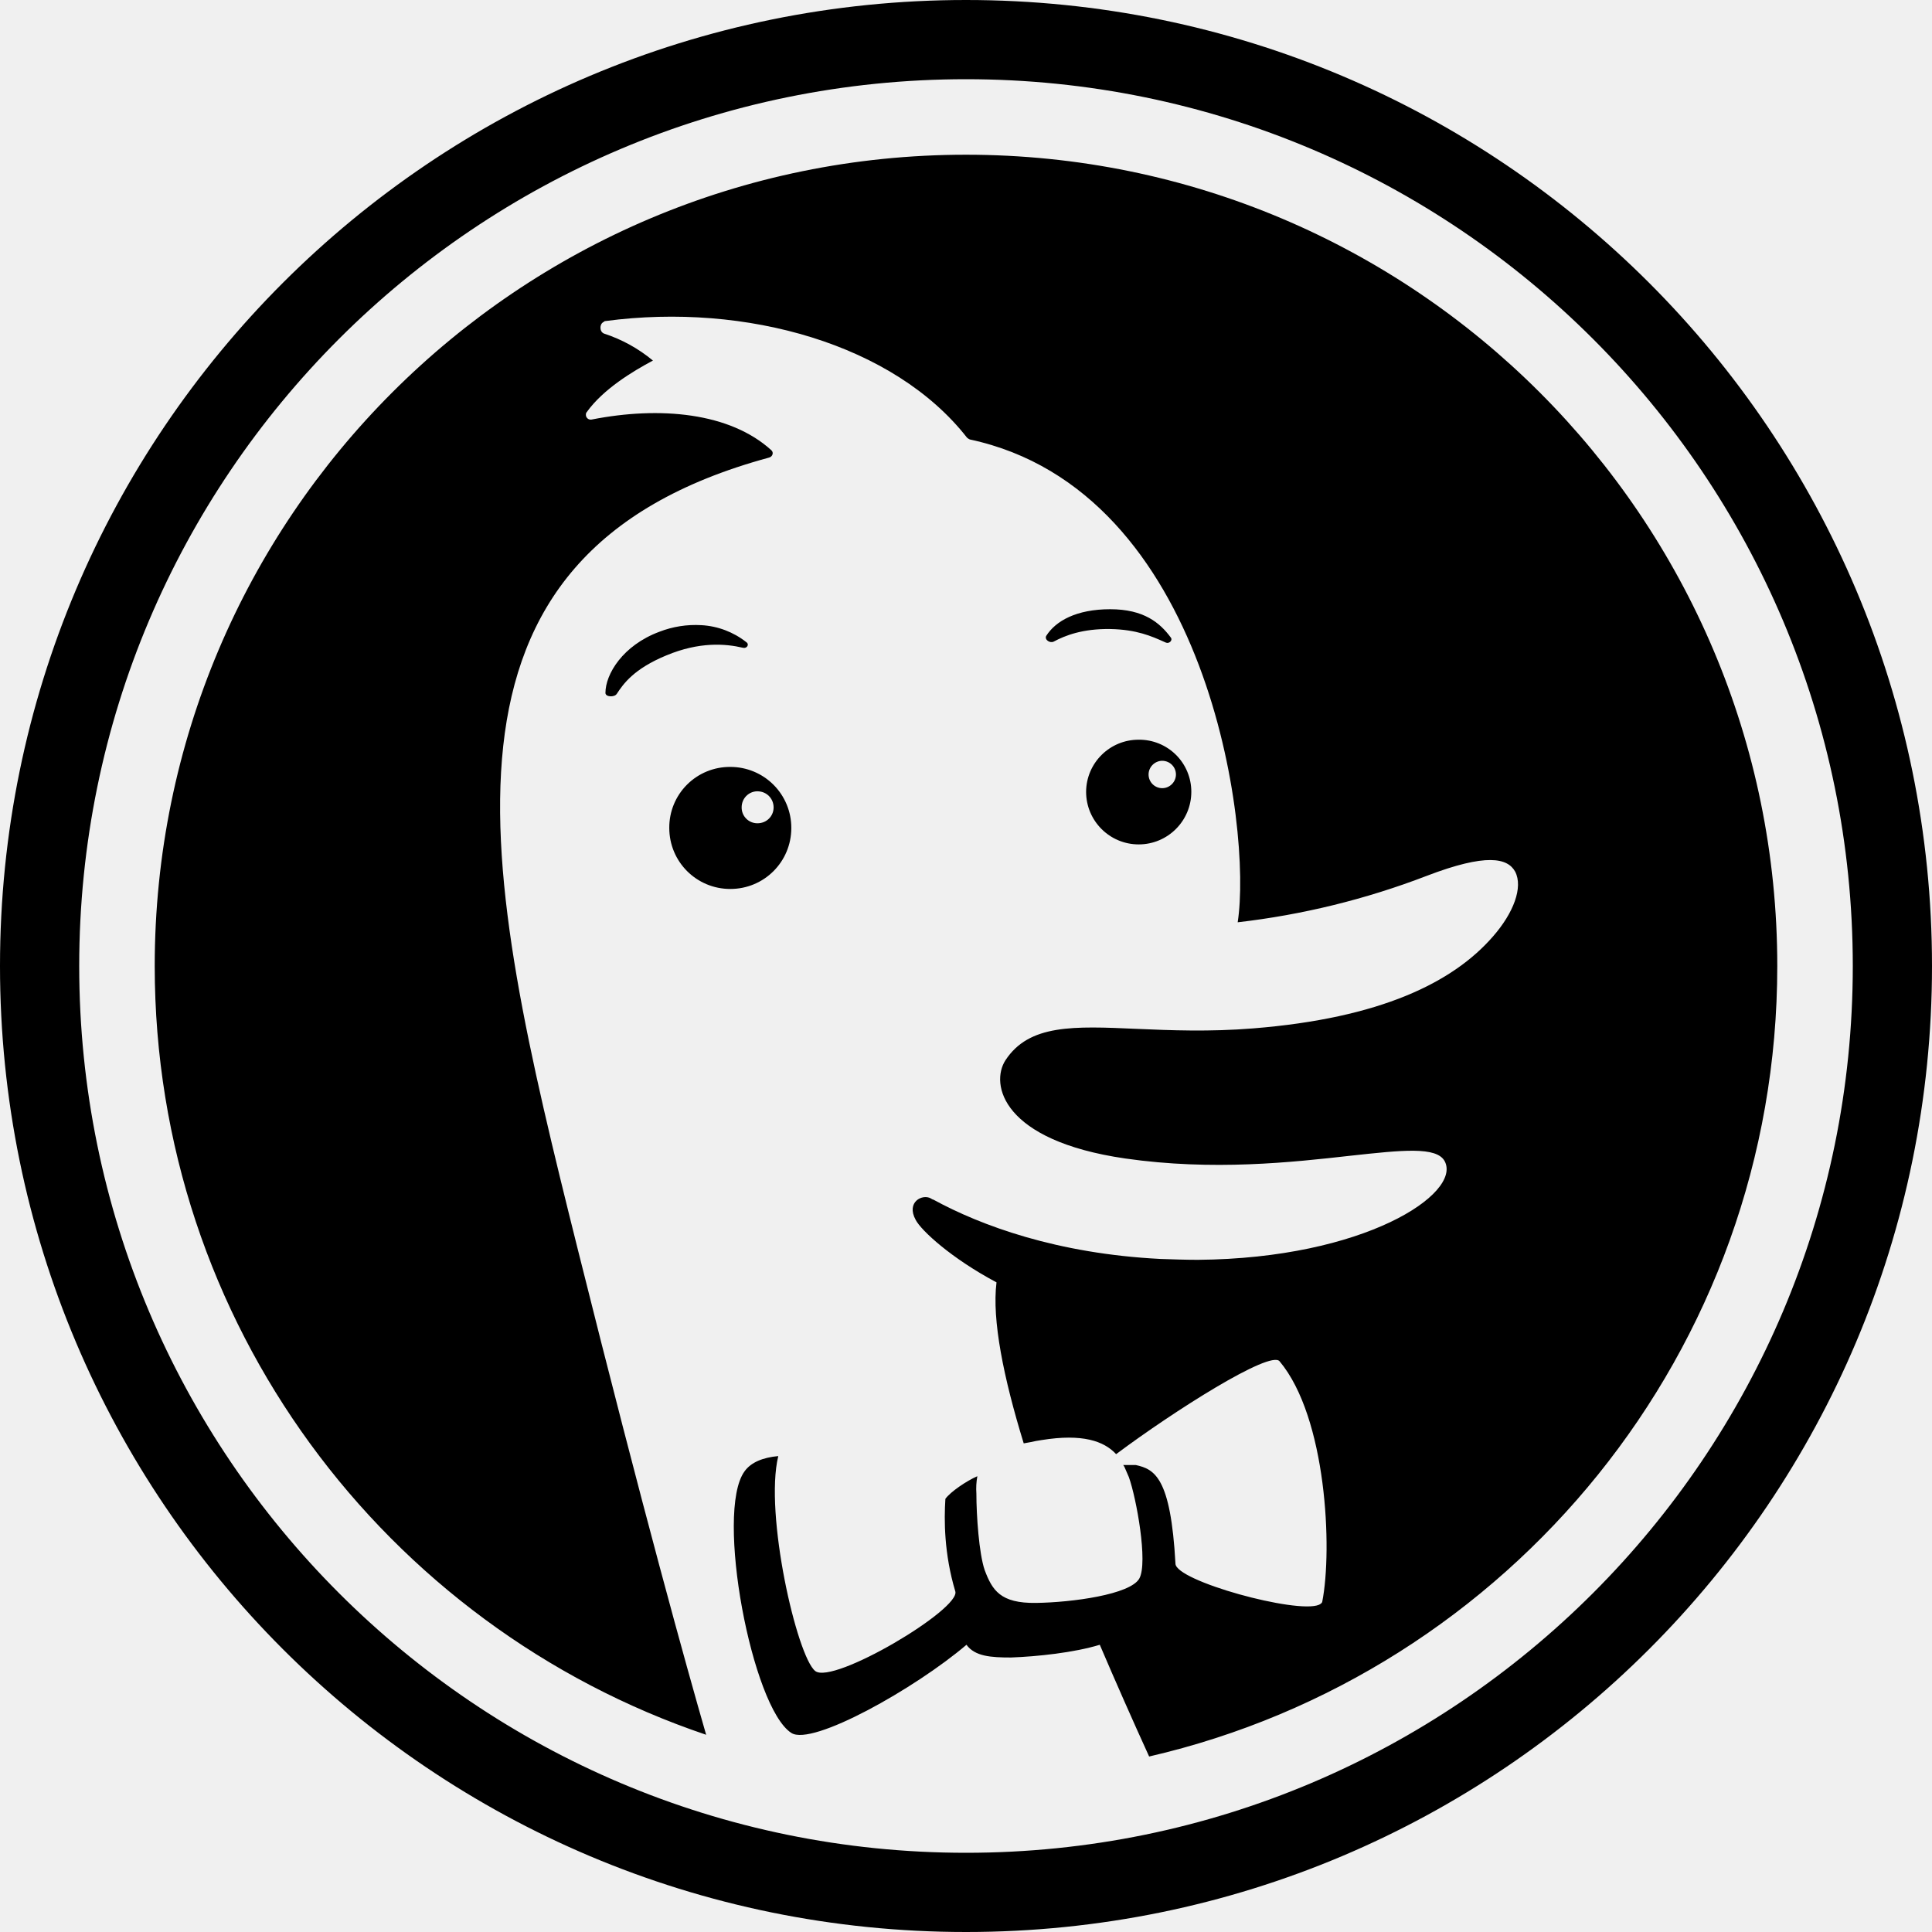
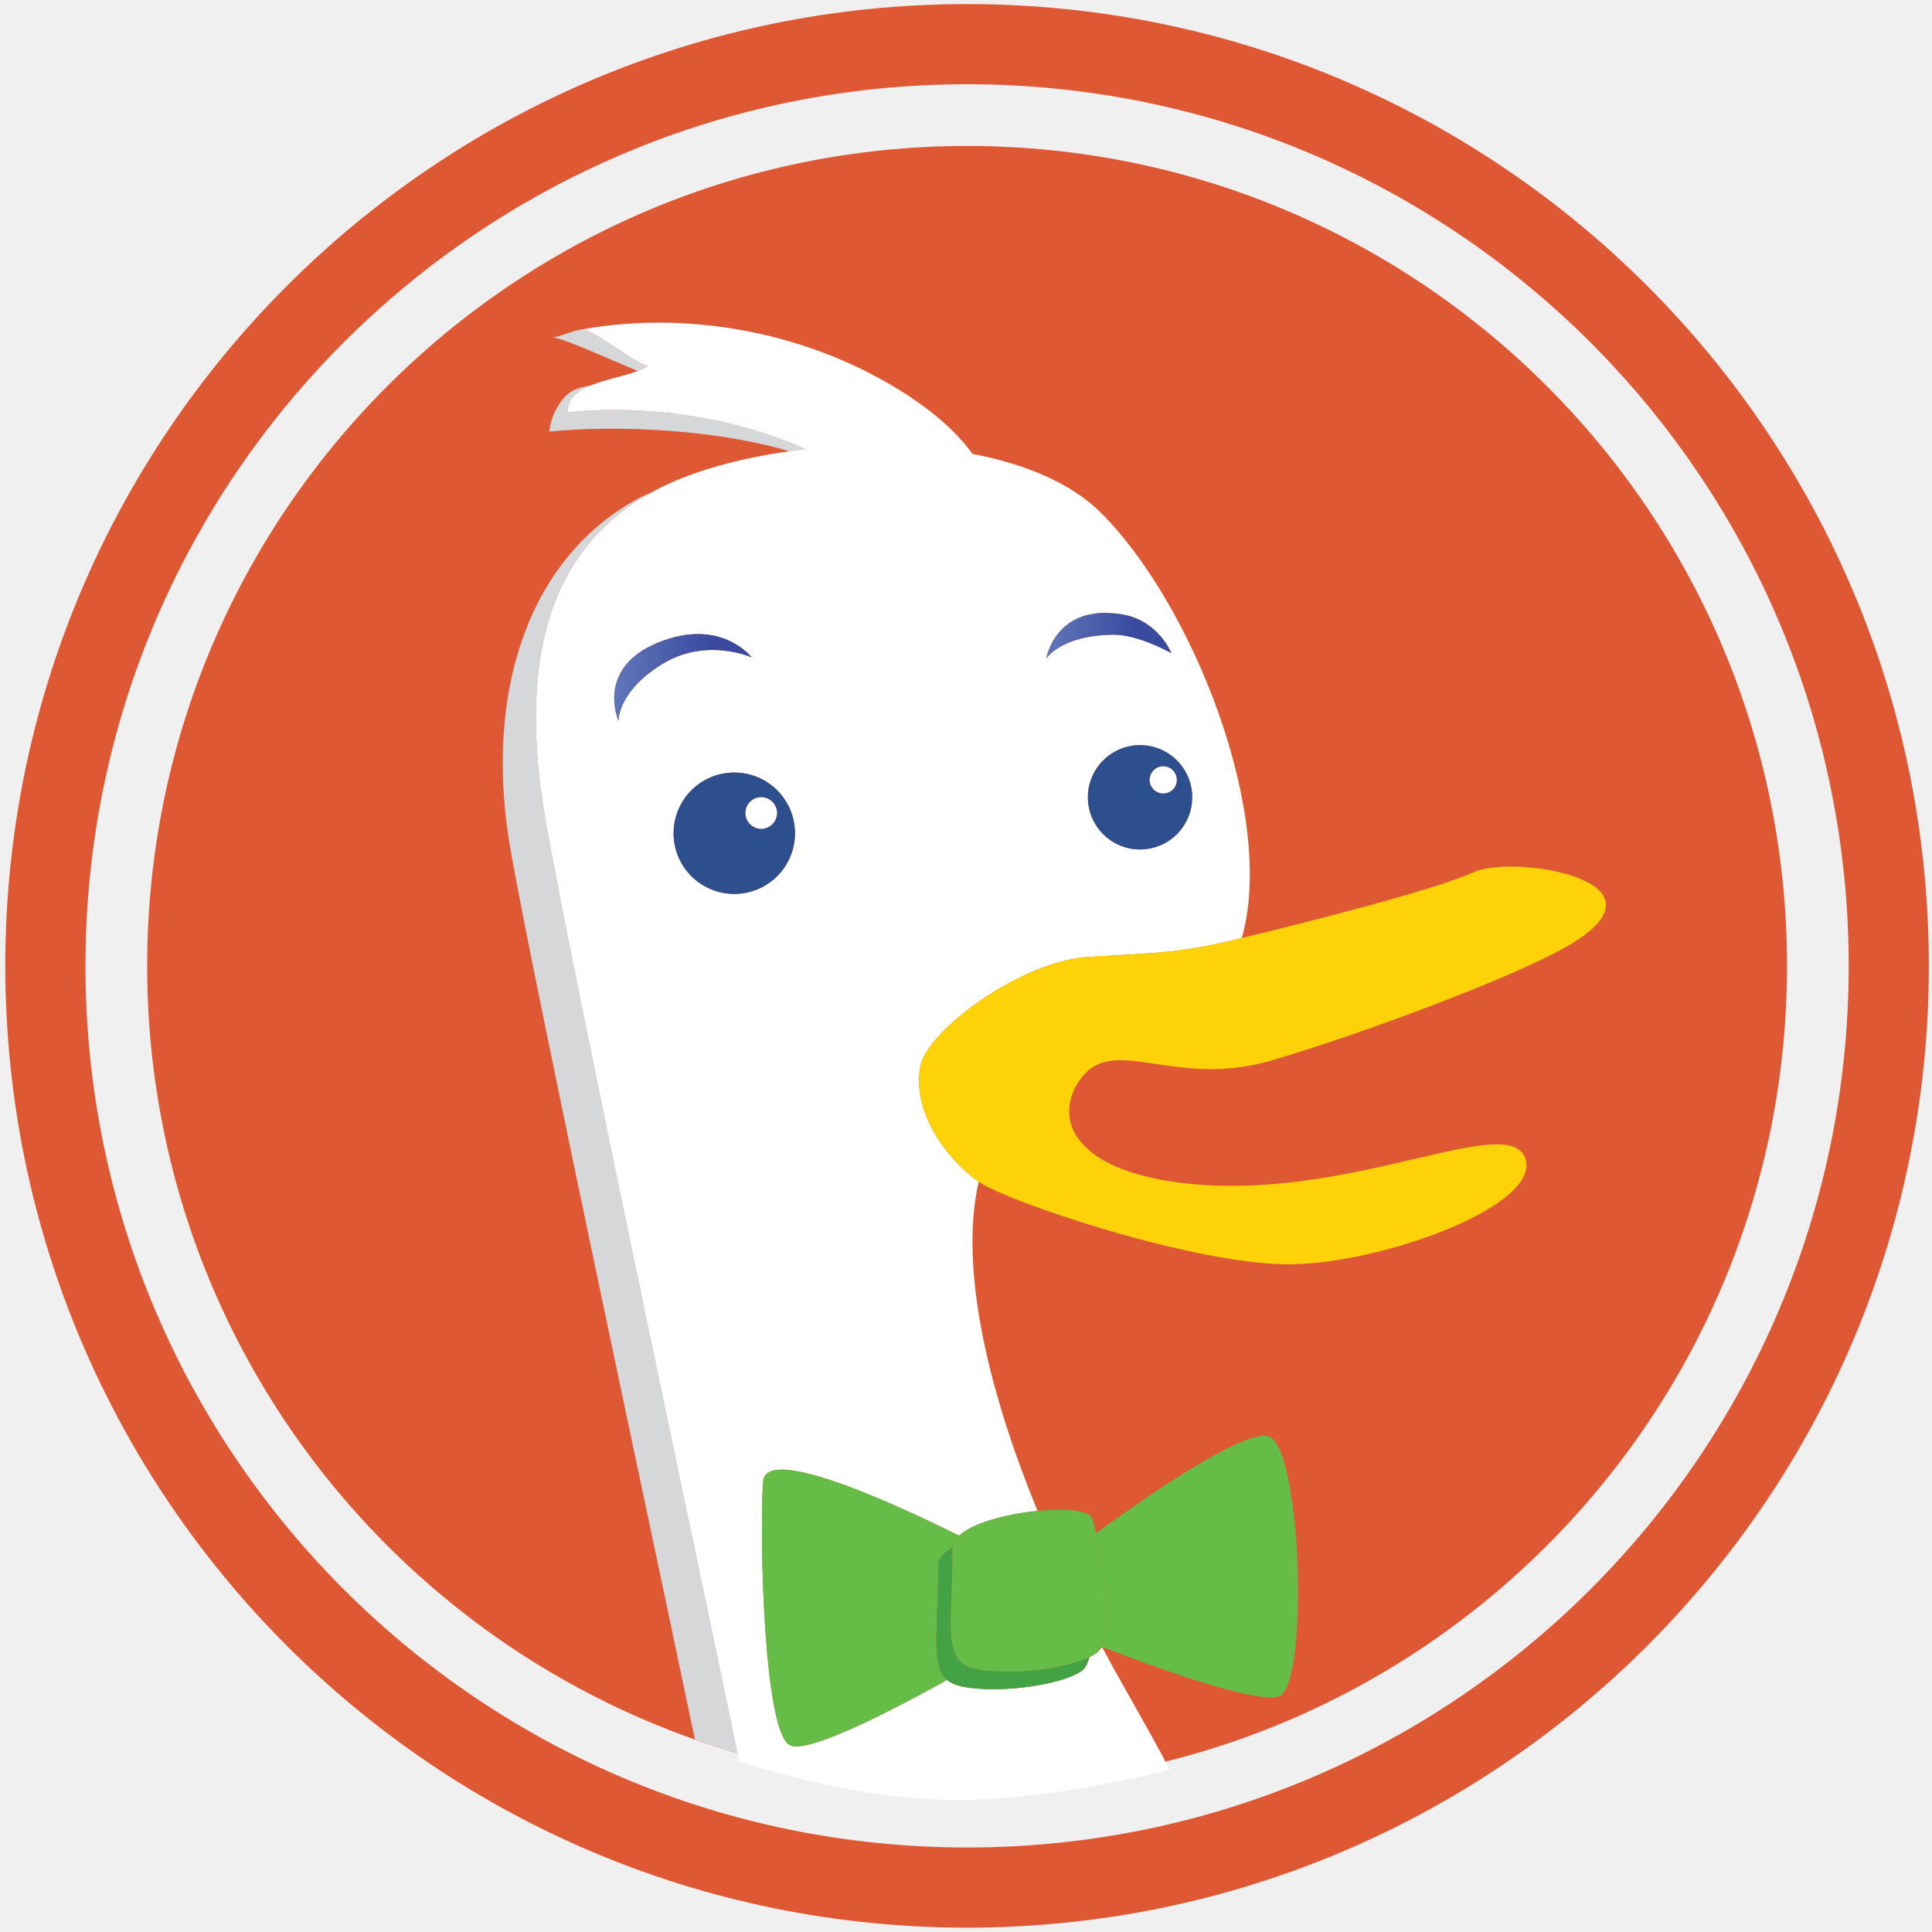
- <svg xmlns="http://www.w3.org/2000/svg" role="img" viewBox="0 0 24 24">
-   <path d="M12 0C5.37 0 0 5.37 0 12s5.37 12 12 12 12-5.37 12-12S18.63 0 12 0zm0 .984C18.083.984 23.016 5.916 23.016 12S18.084 23.016 12 23.016.984 18.084.984 12C.984 5.917 5.916.984 12 .984zm0 .938C6.434 1.922 1.922 6.434 1.922 12c0 4.437 2.867 8.205 6.85 9.55-.237-.82-.776-2.753-1.6-6.052-1.184-4.741-2.064-8.606 2.379-9.813.047-.011.064-.064.03-.093-.514-.467-1.382-.548-2.233-.38a.06.06 0 0 1-.07-.058c0-.011 0-.023.011-.035.205-.286.572-.507.822-.64a1.843 1.843 0 0 0-.607-.335c-.059-.022-.059-.12-.006-.144.006-.006.012-.012.024-.012 1.749-.233 3.586.292 4.49 1.448.011.011.023.017.035.023 2.968.635 3.509 4.837 3.328 5.998a9.607 9.607 0 0 0 2.346-.576c.746-.286 1.008-.222 1.101-.053.1.193-.018.513-.28.81-.496.567-1.393 1.01-2.974 1.137-.546.044-1.029.024-1.445.006-.789-.035-1.339-.059-1.633.39-.192.298-.041.998 1.487 1.22 1.09.157 2.078.047 2.798-.034.643-.07 1.073-.118 1.172.069.21.402-.996 1.207-3.066 1.224-.158 0-.315-.006-.467-.011-1.283-.065-2.227-.414-2.816-.735a.094.094 0 0 1-.035-.017c-.105-.059-.31.045-.188.267.07.134.444.478 1.004.776-.058.466.087 1.184.338 2l.088-.016c.041-.009.087-.019.134-.025.507-.082.775.012.926.175.717-.536 1.913-1.294 2.03-1.154.583.694.66 2.332.53 2.99-.004.012-.017.024-.04.035-.274.117-1.783-.296-1.783-.511-.059-1.075-.26-1.173-.493-1.225h-.156c.006.006.012.018.018.03l.052.12c.093.257.24 1.063.13 1.26-.112.199-.835.297-1.284.303-.443.006-.543-.158-.637-.408-.07-.204-.103-.675-.103-.95a.857.857 0 0 1 .012-.216c-.134.058-.333.193-.397.281-.017.262-.017.682.123 1.149.07.221-1.518 1.164-1.74.99-.227-.181-.634-1.952-.459-2.67-.187.017-.338.075-.42.191-.367.508.093 2.933.582 3.248.257.169 1.54-.553 2.176-1.095.105.145.305.158.553.158.326-.012.782-.06 1.103-.158.192.45.423.972.613 1.388 4.47-1.032 7.803-5.037 7.803-9.82 0-5.566-4.512-10.078-10.078-10.078zm1.791 5.646c-.42 0-.678.146-.795.332-.023.047.047.094.094.07.14-.075.357-.161.701-.156.328.006.516.09.67.159l.023.01c.041.017.088-.03.059-.065-.134-.18-.332-.35-.752-.35zm-5.078.198a1.24 1.24 0 0 0-.522.082c-.454.169-.67.526-.67.76 0 .051.112.057.141.011.081-.123.21-.31.617-.478.408-.17.73-.146.951-.094.047.012.083-.041.041-.07a.989.989 0 0 0-.558-.211zm5.434 1.423a.651.651 0 0 0-.655.647.652.652 0 0 0 1.307 0 .646.646 0 0 0-.652-.647zm.283.262h.008a.17.17 0 0 1 .17.17c0 .093-.077.17-.17.17a.17.17 0 0 1-.17-.17c0-.09.072-.165.162-.17zm-5.358.076a.752.752 0 0 0-.758.758c0 .42.338.758.758.758s.758-.337.758-.758a.756.756 0 0 0-.758-.758zm.328.303h.01c.112 0 .2.089.2.2 0 .11-.088.197-.2.197a.195.195 0 0 1-.197-.198c0-.107.082-.194.187-.199z" />
+ <svg xmlns="http://www.w3.org/2000/svg" viewBox="0 0 256 256">
+   <g transform="translate(0 0.50)">
+     <defs>
+       <linearGradient id="SVGG0F7Qb6R" x1="71.005%" x2="0%" y1="100%" y2="100%">
+         <stop offset="0%" stop-color="#394a9f" />
+         <stop offset="100%" stop-color="#6176b9" />
+       </linearGradient>
+     </defs>
+     <path fill="#de5833" d="M128.145 18.841c60.002 0 108.643 48.641 108.643 108.643c0 60.001-48.641 108.642-108.643 108.642c-60.001 0-108.642-48.641-108.642-108.642c0-60.002 48.641-108.643 108.642-108.643" />
+     <path fill="#de5833" d="M128.143 254.922c70.383 0 127.44-57.057 127.44-127.44S198.526.042 128.143.042S.703 57.099.703 127.482s57.057 127.44 127.44 127.44m0-10.62c-64.518 0-116.82-52.302-116.82-116.82s52.302-116.82 116.82-116.82s116.82 52.302 116.82 116.82s-52.302 116.82-116.82 116.82" />
+     <path fill="#d5d7d8" d="M75.219 54.13c-.021-1.827 1.306-2.85 3.069-3.567c-.807.132-1.58.334-2.276.646c-1.838.833-3.212 3.987-3.199 5.48c8.923-.902 22.118-.278 31.767 2.602c.712-.1 1.424-.2 2.147-.283c-9.624-4.273-21.066-5.923-31.508-4.878m1.829-10.98c.201-.036.405-.061.607-.095c-1.925.239-2.94.927-4.385 1.164c1.569.139 7.514 2.914 11.25 4.44c.524-.199.996-.42 1.381-.681c-1.937-.286-6.75-4.636-8.853-4.828m9.278 21.606c-.535.206-1.043.421-1.483.652c-14.545 7.663-20.97 25.562-17.141 47.01c3.495 19.518 17.82 86.205 24.379 117.571c1.915.673 3.853 1.298 5.815 1.865c-5.841-28.24-21.784-102.24-25.504-123.023c-3.771-21.143-.102-36.314 13.934-44.075" />
+     <path fill="#fff" d="M145.184 218.618c-.24.16-.526.31-.831.456c-.226.876-.571 1.54-1.074 1.874c-3.004 1.993-11.489 2.997-15.969 1.993c-.771-.171-1.355-.454-1.811-.843c-7.649 4.247-18.649 9.901-20.883 8.627c-3.49-2.001-3.996-28.451-3.49-34.942c.369-4.9 17.581 3.037 25.954 7.2c1.851-1.729 6.386-2.886 10.4-3.279c-6.065-14.761-10.538-31.645-7.796-43.618c-3.79-2.641-8.813-8.766-7.767-15.159c.806-4.866 13.38-14.072 22.283-14.628c8.923-.563 11.704-.436 19.138-2.216l1.209-.29c4.576-16.087-6.399-44.074-18.641-56.321c-3.991-3.991-10.127-6.503-17.041-7.829c-2.659-3.649-6.948-7.138-13.02-10.369c-11.275-5.986-25.209-8.423-38.19-6.219c-.202.034-.406.059-.607.095c2.103.192 6.916 4.542 8.853 4.828c-.385.261-.857.482-1.381.681c-1.818.692-4.289 1.112-6.232 1.904c-1.763.717-3.09 1.74-3.069 3.567c10.442-1.045 21.884.605 31.508 4.878c-.723.083-1.435.183-2.147.283c-6.825.96-13.098 2.728-17.63 5.119c-.213.111-.415.231-.624.346c-14.036 7.761-17.705 22.932-13.934 44.075C76.112 129.614 92.159 204.76 98 233c9.603 2.779 18.582 5 29.08 5c8.912 0 19.631-1.975 27.92-4c-2.911-5.613-6.656-11.82-8.964-16.271c-.308.367-.551.688-.852.889m5.873-106.561c-3.804 0-6.907-3.094-6.907-6.92c0-3.808 3.103-6.903 6.907-6.903c3.825 0 6.916 3.095 6.916 6.903a6.91 6.91 0 0 1-6.916 6.92m4.161-26.008s-4.357-2.489-7.738-2.447c-6.948.091-8.84 3.161-8.84 3.161s1.166-7.318 10.051-5.85c4.817.801 6.527 5.136 6.527 5.136m-73.255 8.997s-3.129-6.973 5.21-10.39c8.348-3.418 12.413 1.945 12.413 1.945s-6.062-2.742-11.956.962c-5.884 3.7-5.667 7.483-5.667 7.483m7.29 14.862a8.04 8.04 0 0 1 8.047-8.044a8.04 8.04 0 0 1 8.04 8.044c0 4.447-3.6 8.041-8.04 8.041a8.034 8.034 0 0 1-8.047-8.041" />
+     <path fill="#2d4f8e" d="M105.34 109.908a8.04 8.04 0 0 0-8.04-8.044a8.04 8.04 0 0 0-8.047 8.044a8.034 8.034 0 0 0 8.047 8.041c4.44 0 8.04-3.594 8.04-8.041m-4.478-.591a2.09 2.09 0 0 1-2.081-2.09a2.085 2.085 0 1 1 4.171 0a2.09 2.09 0 0 1-2.09 2.09" />
+     <path fill="#fff" d="M100.862 105.139a2.085 2.085 0 0 0-2.081 2.088c0 1.154.939 2.093 2.081 2.09a2.09 2.09 0 0 0 2.09-2.09a2.087 2.087 0 0 0-2.09-2.088" />
+     <path fill="#2d4f8e" d="M151.057 98.234c-3.804 0-6.907 3.095-6.907 6.903c0 3.826 3.103 6.92 6.907 6.92a6.91 6.91 0 0 0 6.916-6.92c0-3.808-3.091-6.903-6.916-6.903m3.067 6.394c-.975 0-1.78-.793-1.78-1.789c0-.983.805-1.79 1.78-1.79c1.017 0 1.797.807 1.797 1.79c0 .996-.78 1.789-1.797 1.789" />
+     <path fill="#fff" d="M154.124 101.049c-.975 0-1.78.807-1.78 1.79c0 .996.805 1.789 1.78 1.789a1.773 1.773 0 0 0 1.797-1.789c0-.983-.78-1.79-1.797-1.79" />
+     <path fill="url(#SVGG0F7Qb6R)" d="M33.586 44.601s-4.065-5.363-12.413-1.945c-8.339 3.417-5.21 10.39-5.21 10.39s-.217-3.783 5.667-7.483c5.894-3.704 11.956-.962 11.956-.962" transform="translate(66 42)" />
+     <path fill="url(#SVGG0F7Qb6R)" d="M82.691 38.913c-8.885-1.468-10.051 5.85-10.051 5.85s1.892-3.07 8.84-3.161c3.381-.042 7.738 2.447 7.738 2.447s-1.71-4.335-6.527-5.136" transform="translate(66 42)" />
+     <path fill="#fdd209" d="M144.2 126.299c-8.903.556-21.477 9.762-22.283 14.628c-1.046 6.393 3.977 12.518 7.767 15.159l.031.023c3.789 2.636 29.018 11.147 41.535 10.911c12.531-.244 33.111-7.918 30.851-14.067c-2.25-6.151-22.689 5.427-44.007 3.451c-15.788-1.467-18.575-8.54-15.079-13.706c4.397-6.493 12.406 1.232 25.616-2.721c13.23-3.942 31.732-10.998 38.597-14.84c15.873-8.849-6.642-12.519-11.96-10.064c-5.041 2.329-22.587 6.757-30.721 8.72l-1.209.29c-7.434 1.78-10.215 1.653-19.138 2.216" />
+     <path fill="#65bc46" d="M124.316 206.97c0-.921.741-1.736 1.917-2.431c.033-.559.337-1.079.847-1.556c-8.373-4.163-25.585-12.1-25.954-7.2c-.506 6.491 0 32.941 3.49 34.942c2.234 1.274 13.234-4.38 20.883-8.627c-2.207-1.881-1.183-6.447-1.183-15.128m21.609 10.716l.111.043c6.854 2.645 20.498 7.624 23.461 6.537c3.995-1.527 2.995-33.453-1.489-34.47c-3.592-.797-17.343 8.892-22.753 12.839c.957 4.041 2.115 12.045.67 15.051" />
+     <path fill="#43a244" d="M129.214 220.611c-4.495-.996-2.993-5.493-2.993-15.971c0-.034.01-.067.012-.101c-1.176.695-1.917 1.51-1.917 2.431c0 8.681-1.024 13.247 1.183 15.128c.456.389 1.04.672 1.811.843c4.48 1.004 12.965 0 15.969-1.993c.503-.334.848-.998 1.074-1.874c-3.516 1.684-11.024 2.473-15.139 1.537" />
+     <path fill="#65bc46" d="M127.08 202.983c-.51.477-.814.997-.847 1.556c-.002.034-.012.067-.012.101c0 10.478-1.502 14.975 2.993 15.971c4.115.936 11.623.147 15.139-1.537c.305-.146.591-.296.831-.456c.301-.201.544-.522.741-.932c1.445-3.006.287-11.01-.67-15.051c-.211-.889-.411-1.589-.572-1.999c-.413-1.022-3.594-1.285-7.203-.932c-4.014.393-8.549 1.55-10.4 3.279" />
+   </g>
</svg>
